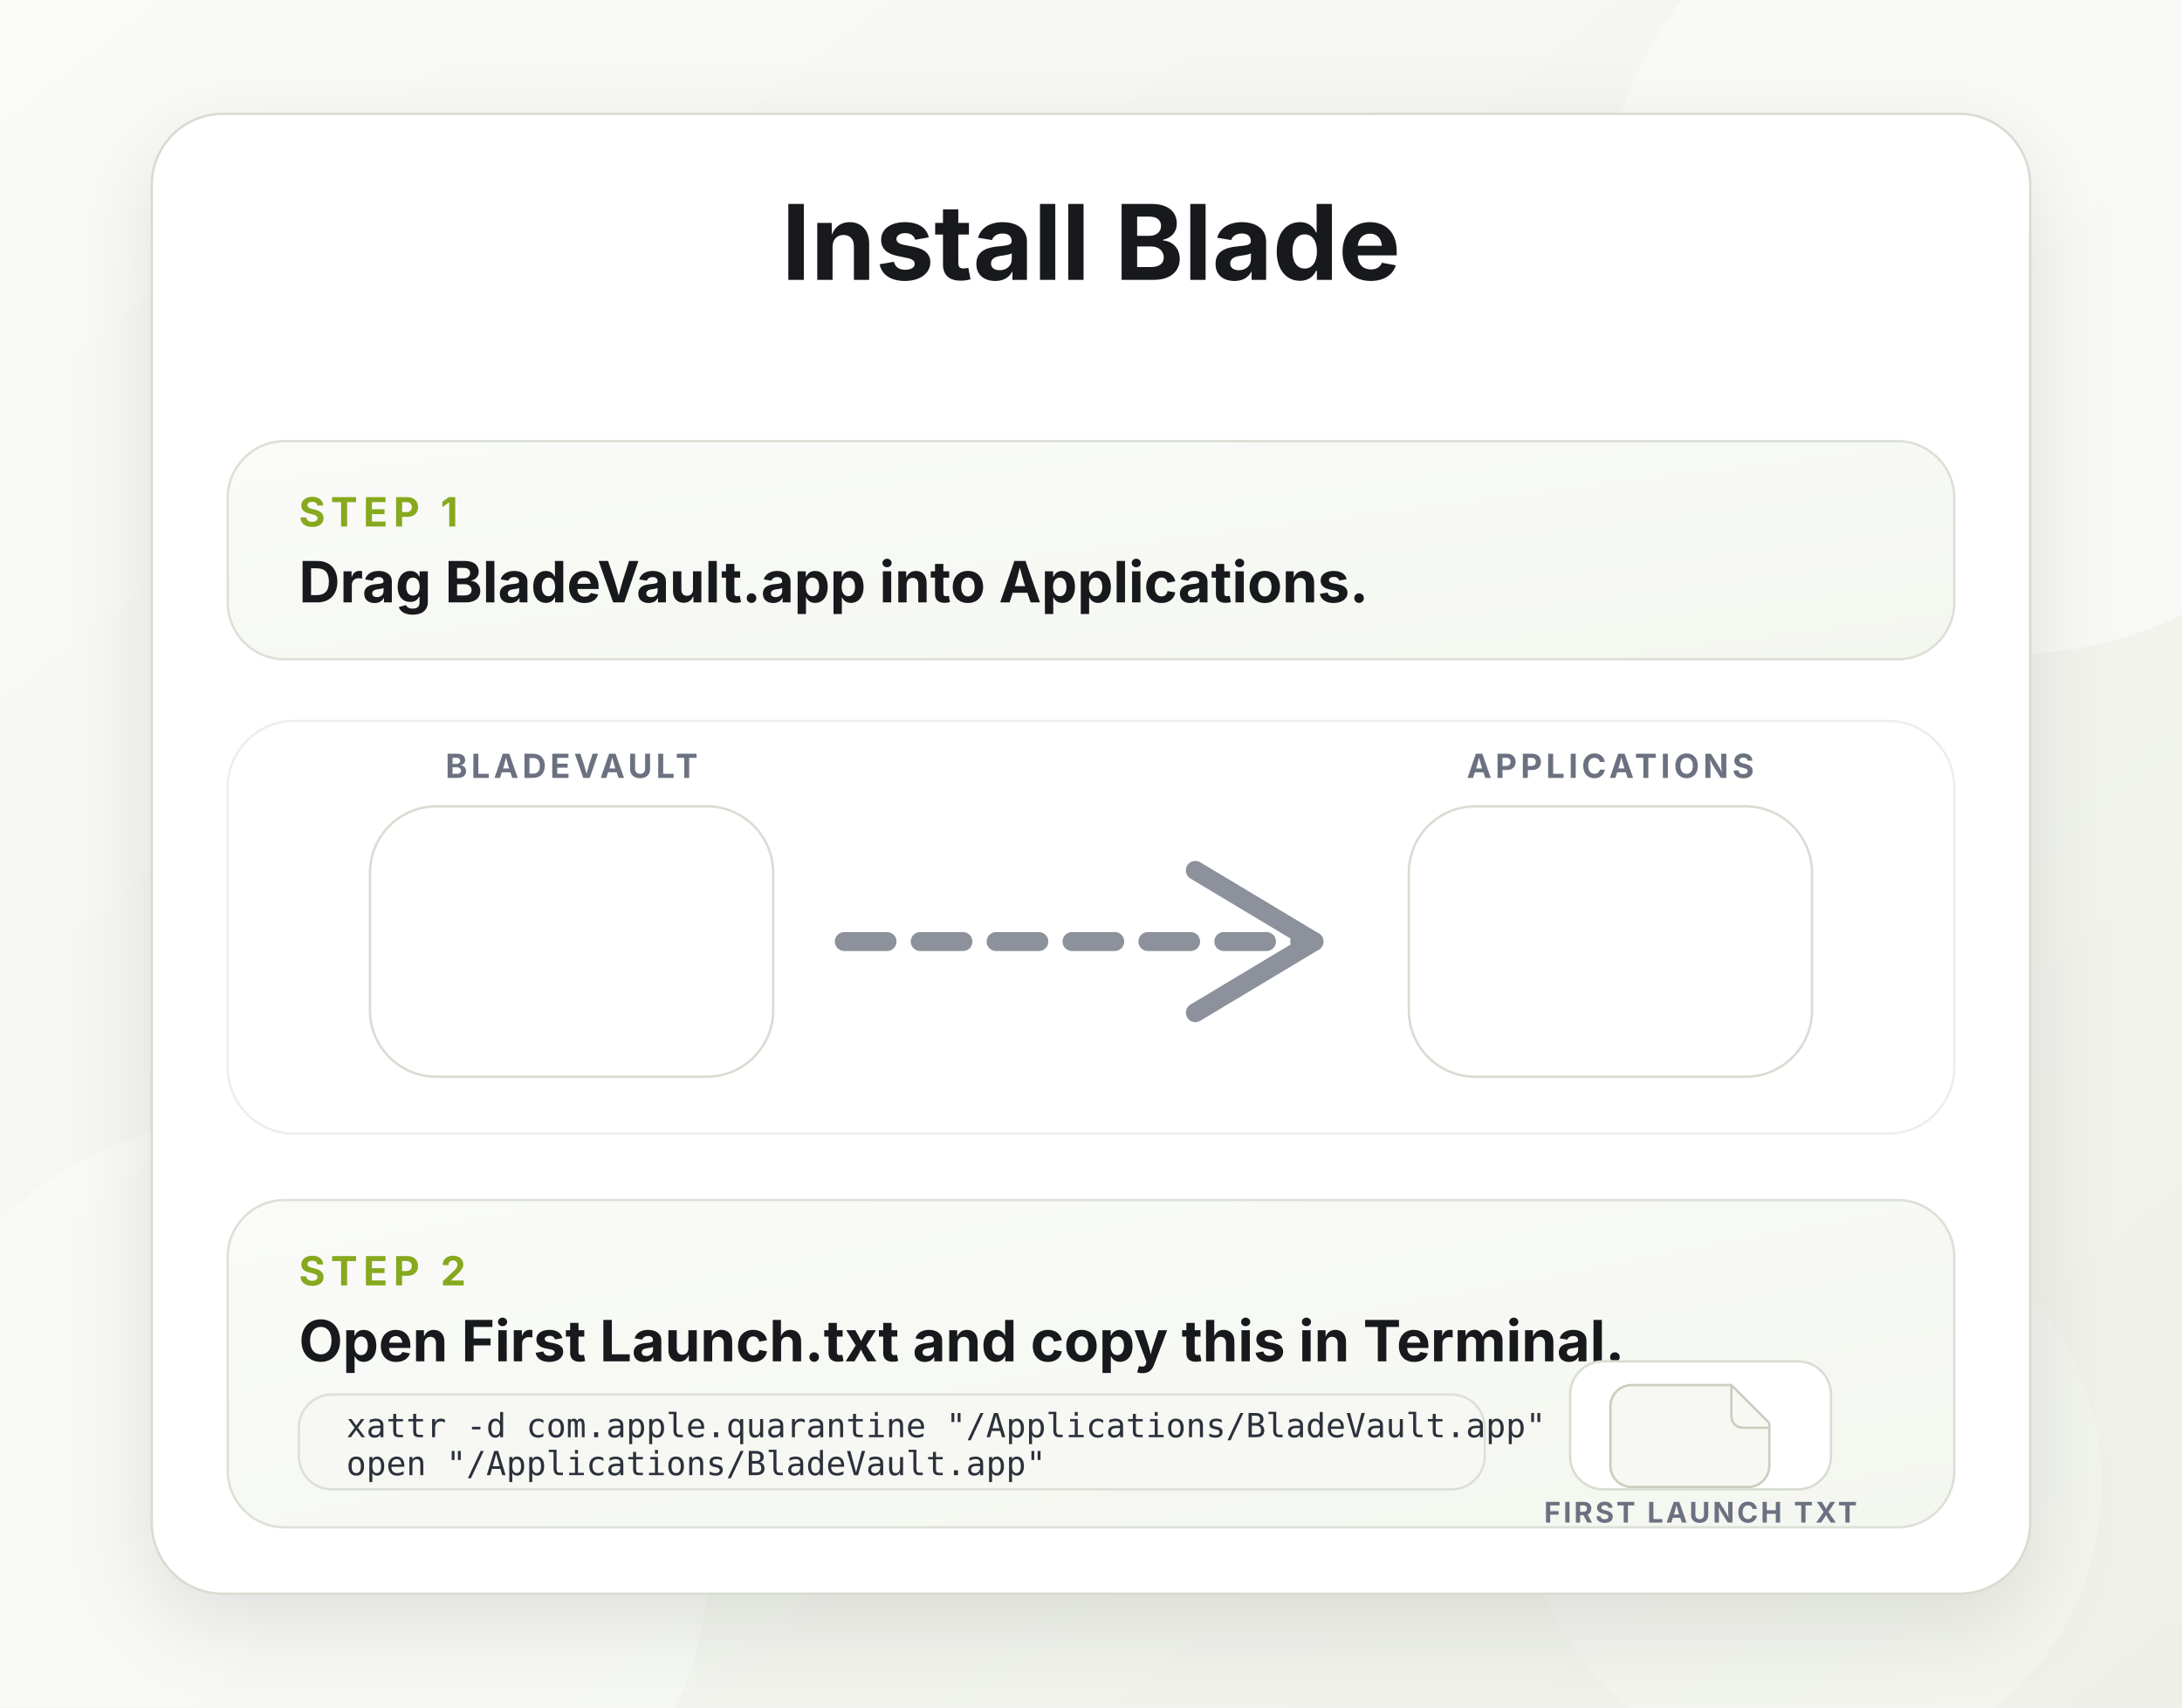
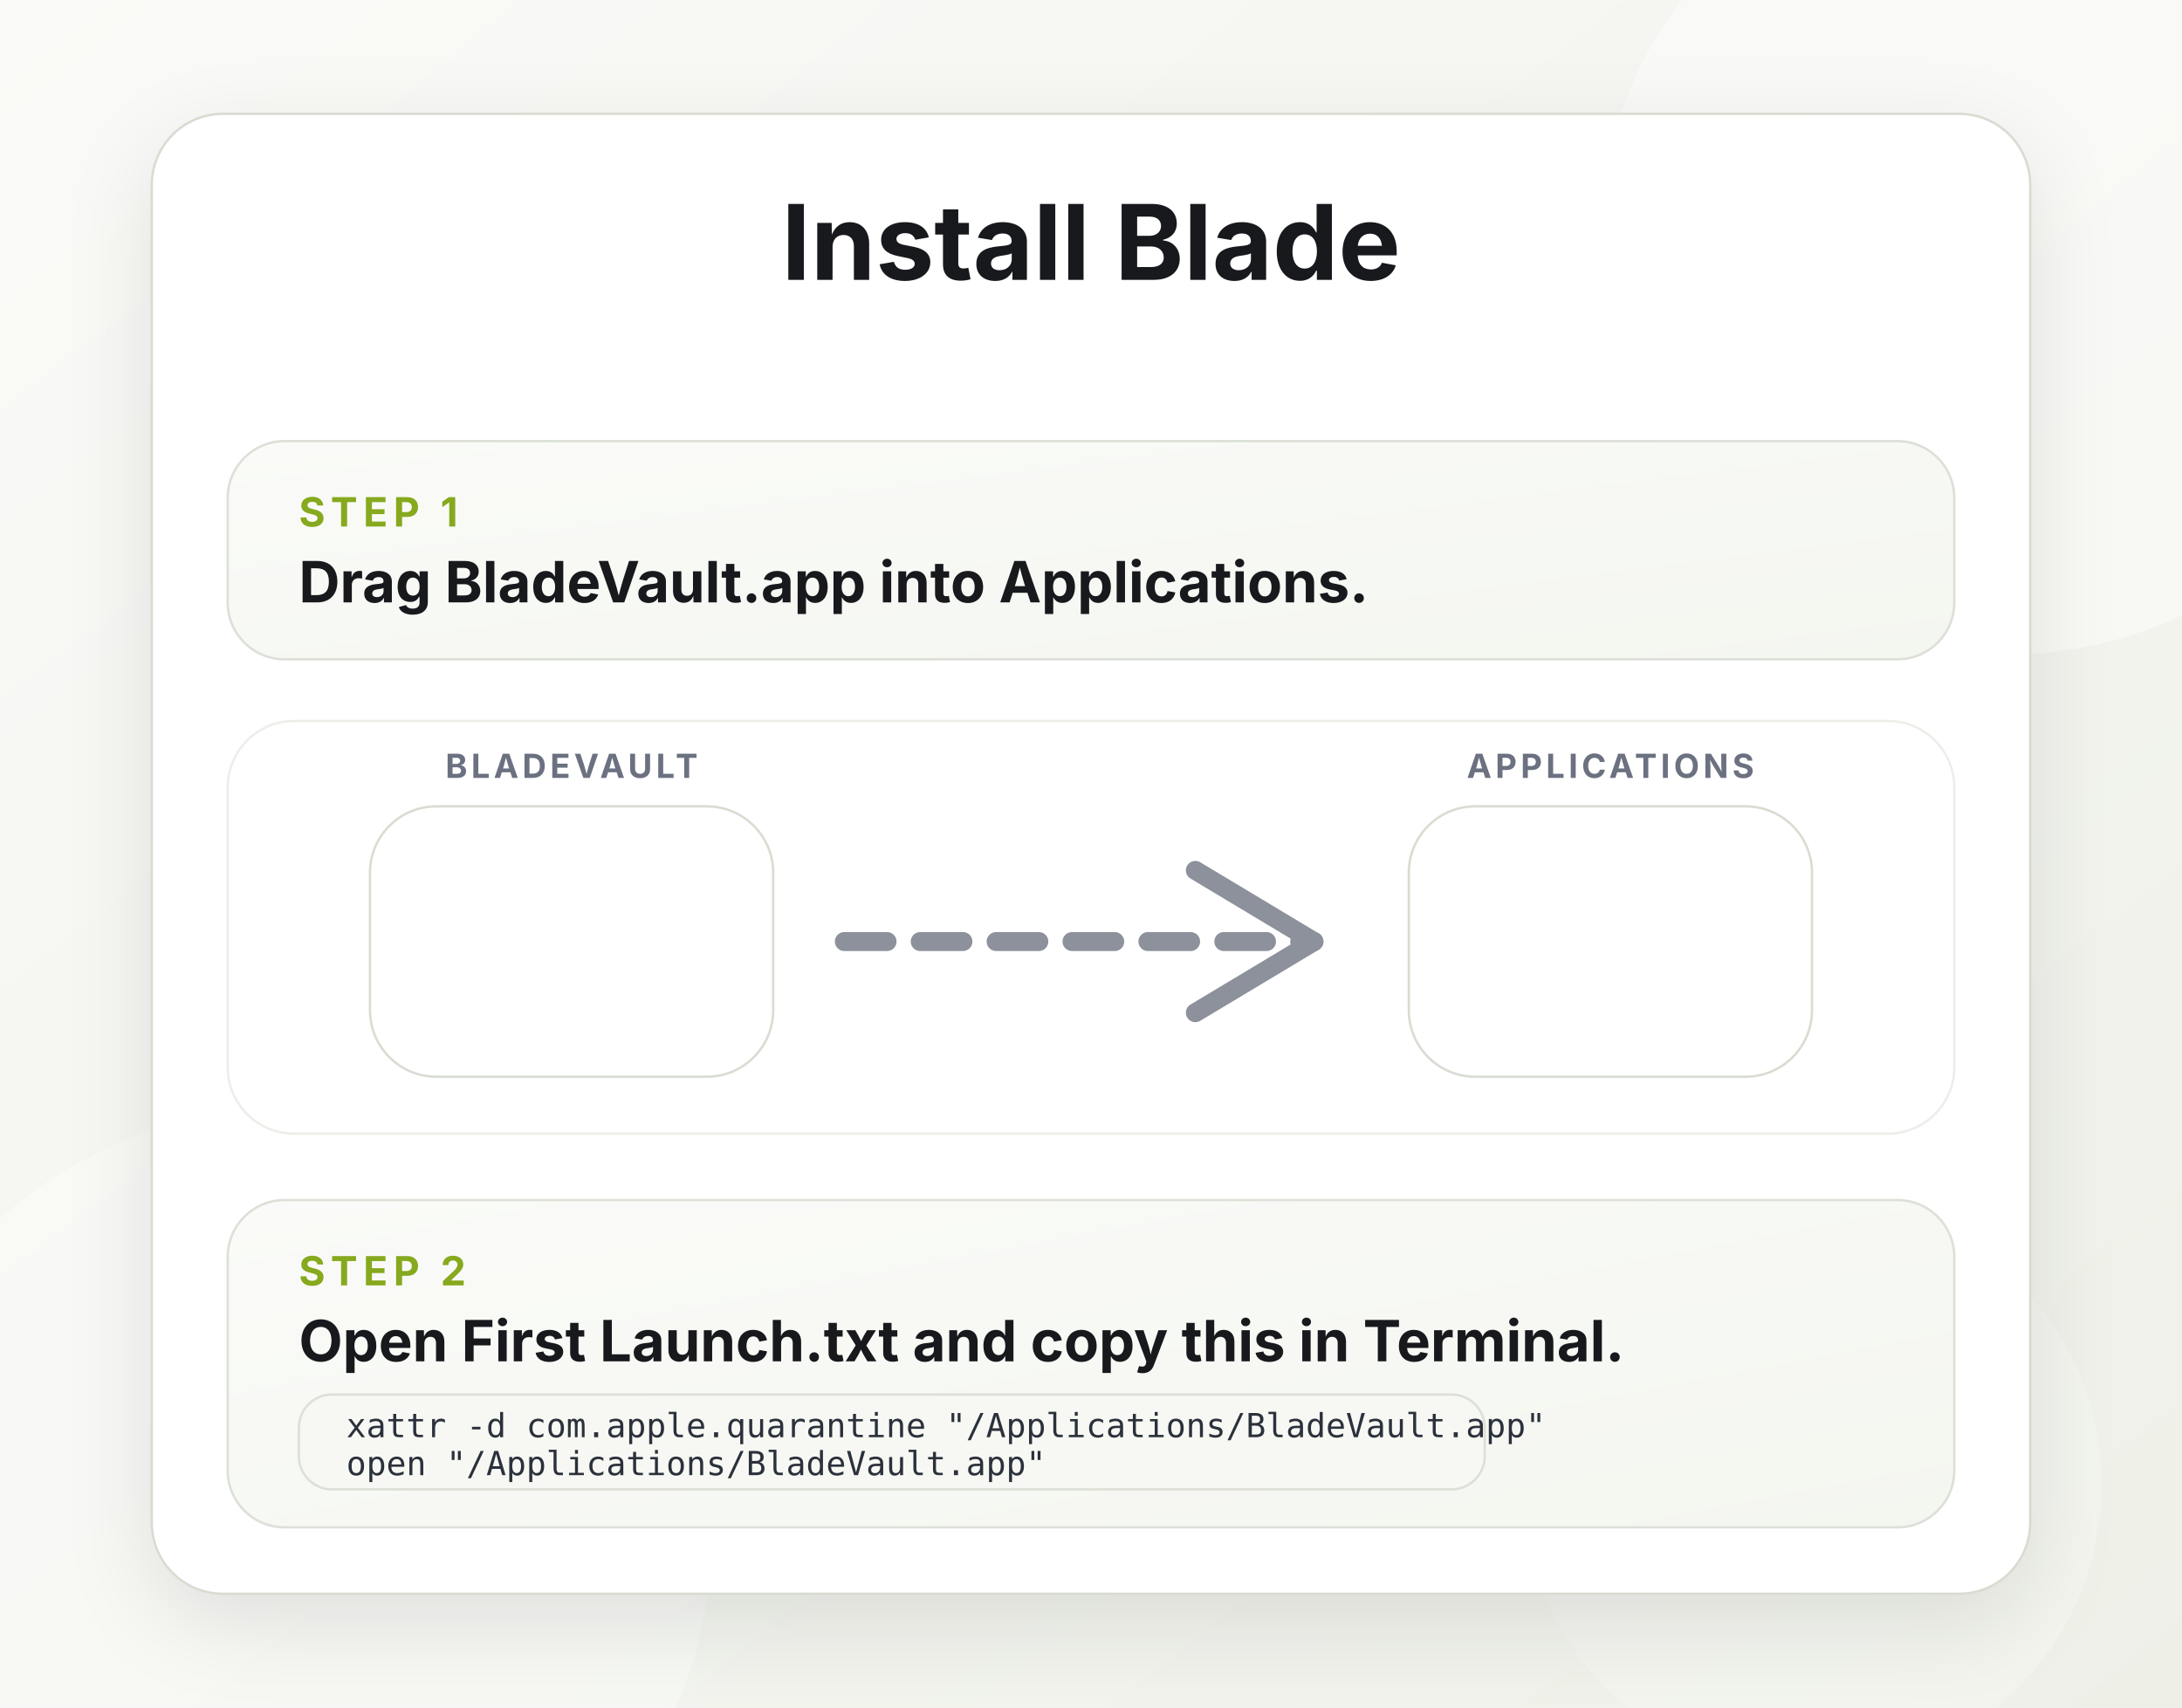
<svg xmlns="http://www.w3.org/2000/svg" width="920" height="720" viewBox="0 0 920 720" role="img" aria-labelledby="title desc">
  <defs>
    <linearGradient id="bg" x1="0" y1="0" x2="1" y2="1">
      <stop offset="0%" stop-color="#FAFAF8" />
      <stop offset="100%" stop-color="#EEF0E8" />
    </linearGradient>
    <linearGradient id="panel" x1="0" y1="0" x2="1" y2="1">
      <stop offset="0%" stop-color="#FAFBF8" />
      <stop offset="100%" stop-color="#F4F6F0" />
    </linearGradient>
    <filter id="shadow" x="-20%" y="-20%" width="140%" height="140%">
      <feDropShadow dx="0" dy="12" stdDeviation="18" flood-color="#18191D" flood-opacity="0.10" />
    </filter>
    <style>
      .sans { font-family: -apple-system, BlinkMacSystemFont, 'Segoe UI', sans-serif; }
      .title { fill: #18191D; font-size: 44px; font-weight: 700; }
      .step-label { fill: #86A91E; font-size: 17px; font-weight: 700; letter-spacing: 2.4px; }
      .step-title { fill: #18191D; font-size: 24px; font-weight: 650; }
      .mono { font-family: 'SFMono-Regular', Menlo, Monaco, monospace; fill: #2B313B; font-size: 14px; }
      .lane-label { fill: #6B7180; font-size: 14px; letter-spacing: 1.6px; font-weight: 700; }
-       .doc-label { fill: #6B7180; font-size: 12px; letter-spacing: 1.1px; font-weight: 700; }
    </style>
  </defs>
  <rect width="920" height="720" fill="url(#bg)" />
  <circle cx="846" cy="104" r="172" fill="#FFFFFF" opacity="0.44" />
  <circle cx="120" cy="648" r="180" fill="#FFFFFF" opacity="0.34" />
  <circle cx="764" cy="626" r="122" fill="#FFFFFF" opacity="0.18" />
  <rect x="64" y="48" width="792" height="624" rx="30" fill="#FFFFFF" opacity="0.98" filter="url(#shadow)" />
  <rect x="64" y="48" width="792" height="624" rx="30" fill="none" stroke="#D8DCD1" />
  <text class="sans title" x="460" y="118" text-anchor="middle">Install Blade</text>
  <rect x="96" y="186" width="728" height="92" rx="24" fill="url(#panel)" stroke="#DCE0D7" />
  <text class="sans step-label" x="126" y="222">STEP 1</text>
  <text class="sans step-title" x="126" y="254">Drag BladeVault.app into Applications.</text>
  <rect x="96" y="304" width="728" height="174" rx="28" fill="#FFFFFF" opacity="0.62" stroke="#E1E5DB" />
  <rect x="156" y="340" width="170" height="114" rx="28" fill="#FFFFFF" stroke="#D8DDD2" />
  <rect x="594" y="340" width="170" height="114" rx="28" fill="#FFFFFF" stroke="#D8DDD2" />
  <text class="sans lane-label" x="241" y="328" text-anchor="middle">BLADEVAULT</text>
  <text class="sans lane-label" x="679" y="328" text-anchor="middle">APPLICATIONS</text>
  <g opacity="0.86">
    <path d="M356 397 H554" fill="none" stroke="#7A808B" stroke-width="8" stroke-linecap="round" stroke-dasharray="18 14" />
    <path d="M504 367 L554 397 L504 427" fill="none" stroke="#7A808B" stroke-width="8" stroke-linecap="round" stroke-linejoin="round" />
  </g>
  <rect x="96" y="506" width="728" height="138" rx="24" fill="url(#panel)" stroke="#DCE0D7" />
  <text class="sans step-label" x="126" y="542">STEP 2</text>
  <text class="sans step-title" x="126" y="574">Open First Launch.txt and copy this in Terminal.</text>
  <rect x="126" y="588" width="500" height="40" rx="14" fill="#F7F8F3" stroke="#DCE0D7" />
  <text class="mono" x="146" y="606">xattr -d com.apple.quarantine "/Applications/BladeVault.app"</text>
  <text class="mono" x="146" y="622">open "/Applications/BladeVault.app"</text>
-   <rect x="662" y="574" width="110" height="54" rx="14" fill="#FFFFFF" stroke="#D8DDD2" />
-   <path d="M688 584 H730 L746 600 V618 C746 623 742 627 737 627 H688 C683 627 679 623 679 618 V593 C679 588 683 584 688 584 Z" fill="#F7F8F3" stroke="#C9CFBF" />
-   <path d="M730 584 V597 C730 600 732 602 735 602 H746" fill="none" stroke="#C9CFBF" />
-   <text class="sans doc-label" x="717" y="642" text-anchor="middle">FIRST LAUNCH TXT</text>
</svg>
